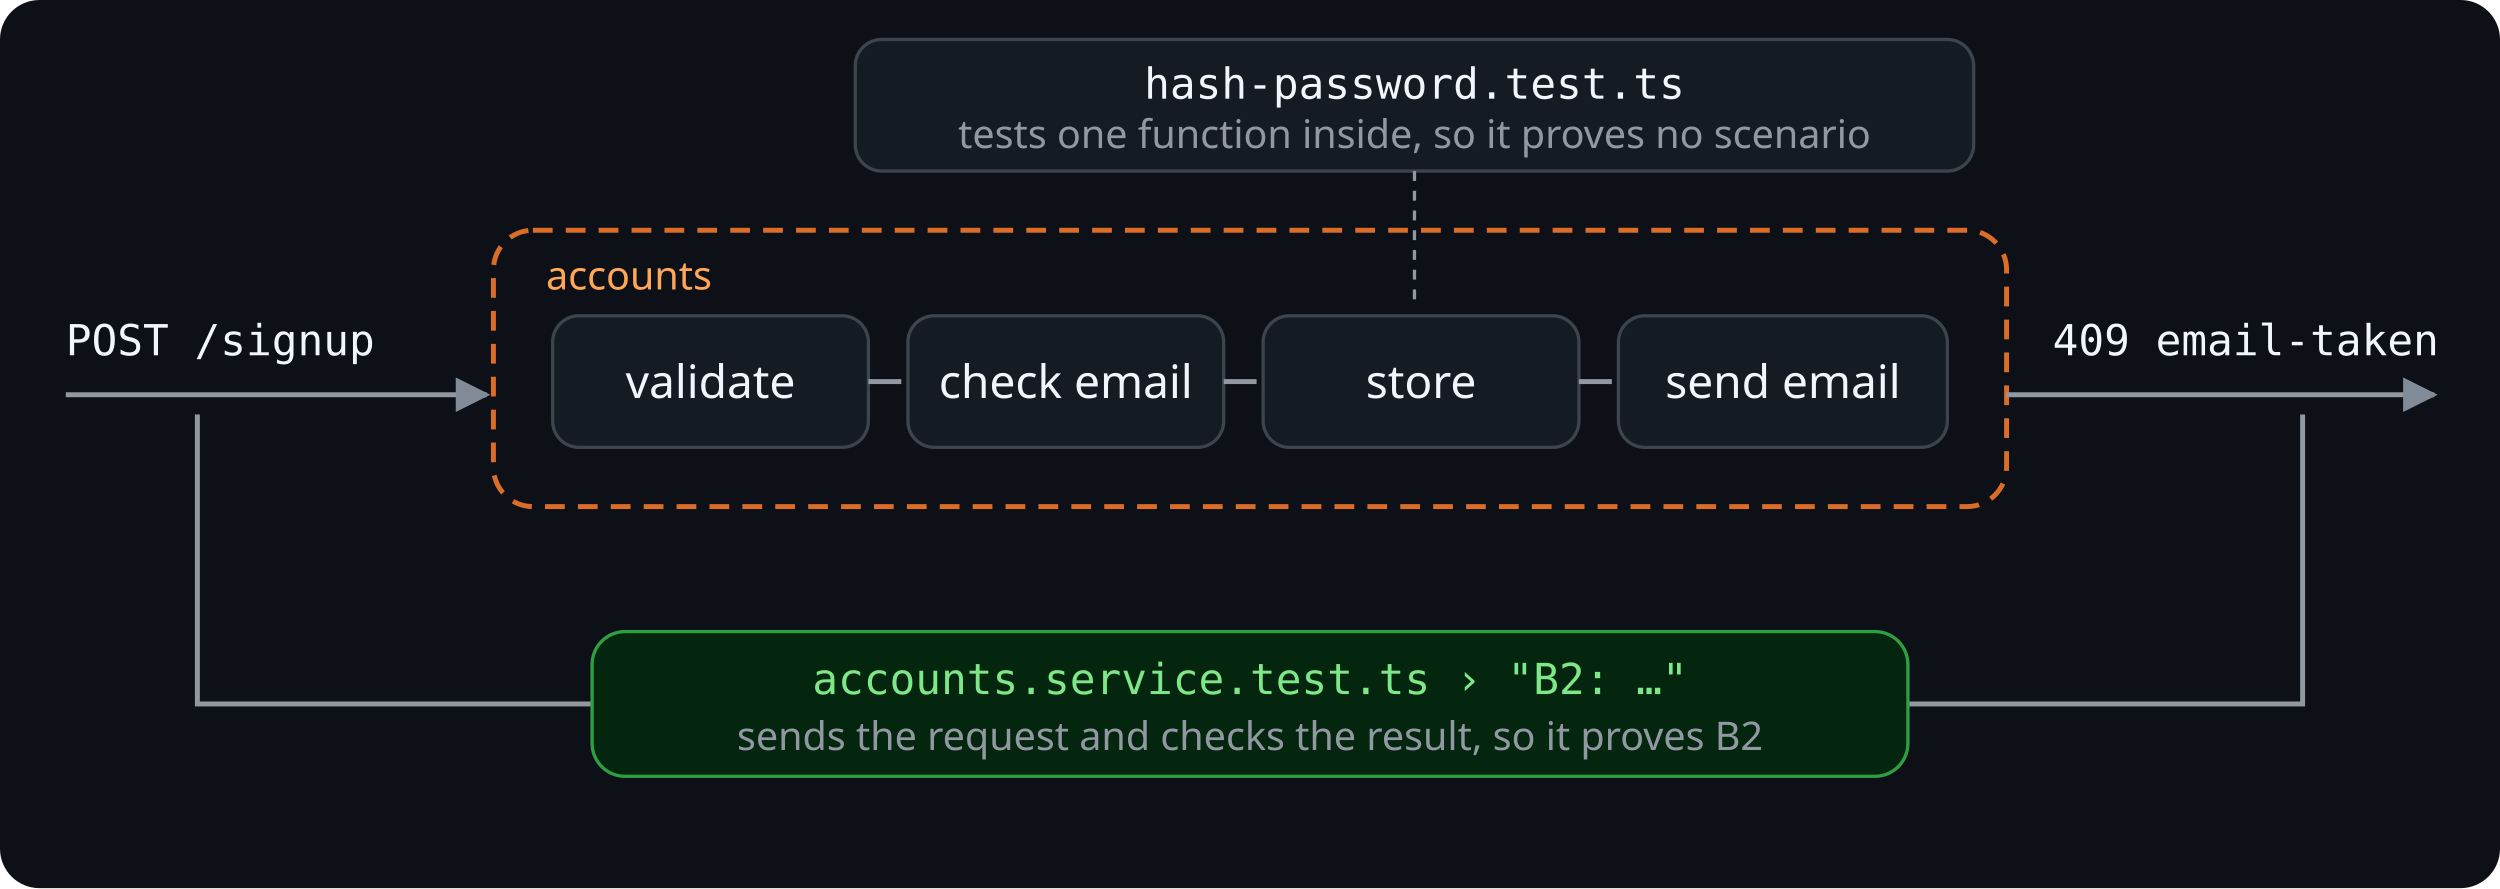
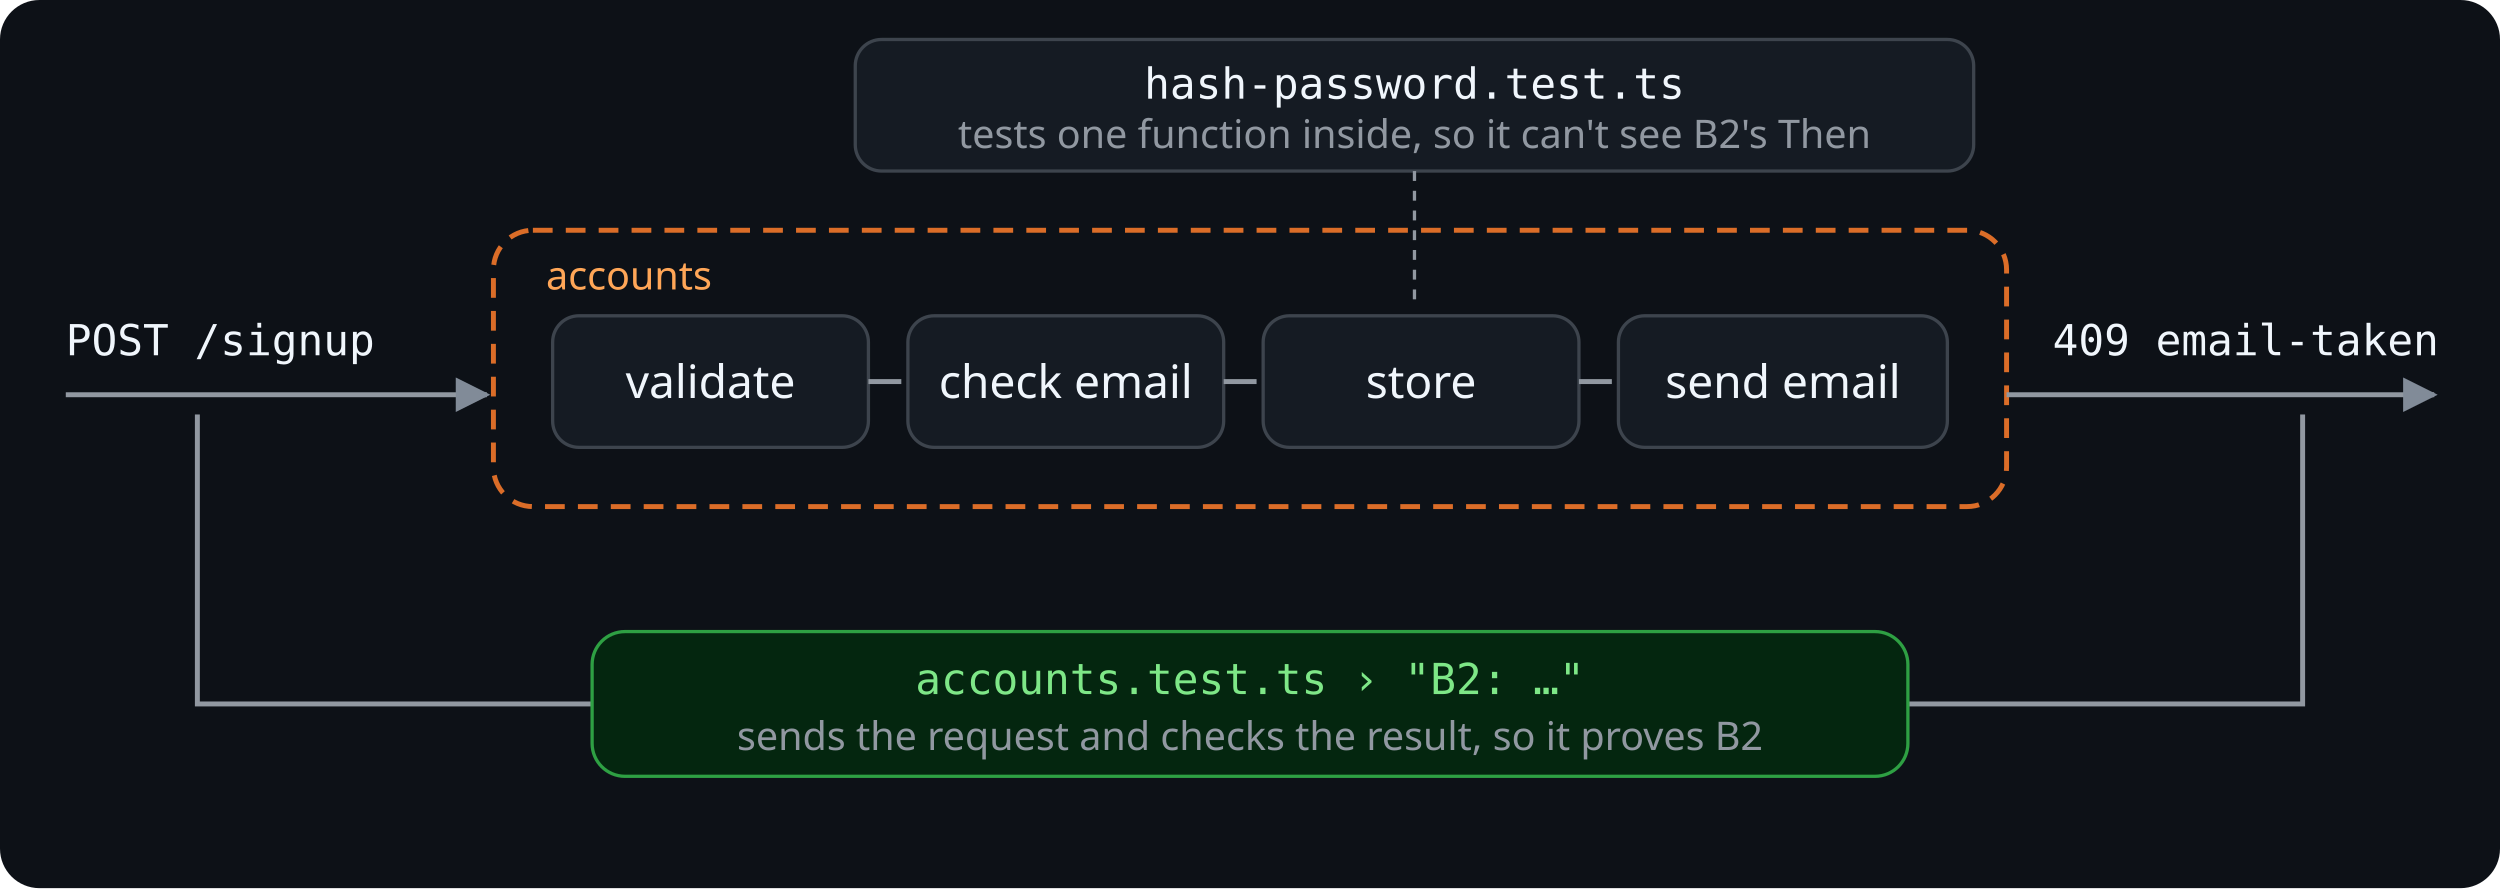
<svg xmlns="http://www.w3.org/2000/svg" viewBox="0 0 760 270" role="img" aria-labelledby="t d">
  <rect x="0.0" y="0.0" width="760.0" height="270.0" rx="12" fill="#0d1117" />
  <defs>
    <marker id="a" viewBox="0 0 10 10" refX="9" refY="5" markerWidth="7" markerHeight="7" orient="auto-start-reverse">
      <path d="M0 0L10 5L0 10z" fill="#818b98" />
    </marker>
  </defs>
  <rect x="260" y="12" width="340" height="40" rx="8" fill="#151b23" stroke="#3d444d" />
  <text x="430" y="30" text-anchor="middle" font-family="ui-monospace,SFMono-Regular,Menlo,Consolas,monospace" font-size="13px" fill="#f0f6fc">hash-password.test.ts</text>
-   <text x="430" y="45" text-anchor="middle" font-family="-apple-system,BlinkMacSystemFont,&quot;Segoe UI&quot;,&quot;Noto Sans&quot;,Helvetica,Arial,sans-serif" font-size="12px" fill="#9198a1">tests one function inside, so it proves no scenario</text>
+   <text x="430" y="45" text-anchor="middle" font-family="-apple-system,BlinkMacSystemFont,&quot;Segoe UI&quot;,&quot;Noto Sans&quot;,Helvetica,Arial,sans-serif" font-size="12px" fill="#9198a1">tests one function inside, so it can't see B2's Then</text>
  <path d="M430 52V92" stroke="#9198a1" stroke-width="1" stroke-dasharray="3 3" fill="none" />
  <rect x="150" y="70" width="460" height="84" rx="12" fill="none" stroke="#db6d28" stroke-width="1.5" stroke-dasharray="6 4" />
  <text x="166" y="88" font-family="-apple-system,BlinkMacSystemFont,&quot;Segoe UI&quot;,&quot;Noto Sans&quot;,Helvetica,Arial,sans-serif" font-size="12px" fill="#ffa657">accounts</text>
  <rect x="168" y="96" width="96" height="40" rx="8" fill="#151b23" stroke="#3d444d" />
  <text x="216" y="121" text-anchor="middle" font-family="-apple-system,BlinkMacSystemFont,&quot;Segoe UI&quot;,&quot;Noto Sans&quot;,Helvetica,Arial,sans-serif" font-size="14px" fill="#f0f6fc">validate</text>
  <rect x="276" y="96" width="96" height="40" rx="8" fill="#151b23" stroke="#3d444d" />
  <text x="324" y="121" text-anchor="middle" font-family="-apple-system,BlinkMacSystemFont,&quot;Segoe UI&quot;,&quot;Noto Sans&quot;,Helvetica,Arial,sans-serif" font-size="14px" fill="#f0f6fc">check email</text>
  <rect x="384" y="96" width="96" height="40" rx="8" fill="#151b23" stroke="#3d444d" />
  <text x="432" y="121" text-anchor="middle" font-family="-apple-system,BlinkMacSystemFont,&quot;Segoe UI&quot;,&quot;Noto Sans&quot;,Helvetica,Arial,sans-serif" font-size="14px" fill="#f0f6fc">store</text>
  <rect x="492" y="96" width="100" height="40" rx="8" fill="#151b23" stroke="#3d444d" />
  <text x="542" y="121" text-anchor="middle" font-family="-apple-system,BlinkMacSystemFont,&quot;Segoe UI&quot;,&quot;Noto Sans&quot;,Helvetica,Arial,sans-serif" font-size="14px" fill="#f0f6fc">send email</text>
  <path d="M264 116H274M372 116H382M480 116H490" stroke="#9198a1" stroke-width="1.5" fill="none" />
  <text x="20" y="108" font-family="ui-monospace,SFMono-Regular,Menlo,Consolas,monospace" font-size="13px" fill="#f0f6fc">POST /signup</text>
  <path d="M20 120H148" marker-end="url(#a)" stroke="#9198a1" stroke-width="1.5" fill="none" />
  <text x="624" y="108" font-family="ui-monospace,SFMono-Regular,Menlo,Consolas,monospace" font-size="13px" fill="#f0f6fc">409 email-taken</text>
  <path d="M610 120H740" marker-end="url(#a)" stroke="#9198a1" stroke-width="1.5" fill="none" />
  <path d="M60 126V214H180" stroke="#9198a1" stroke-width="1.5" fill="none" />
  <path d="M700 126V214H580" stroke="#9198a1" stroke-width="1.5" fill="none" />
  <rect x="180" y="192" width="400" height="44" rx="10" fill="#04260f" stroke="#2ea043" />
-   <text x="380" y="211" text-anchor="middle" font-family="ui-monospace,SFMono-Regular,Menlo,Consolas,monospace" font-size="13px" fill="#7ee787">accounts.service.test.ts › "B2: …"</text>
+   <text x="380" y="211" text-anchor="middle" font-family="ui-monospace,SFMono-Regular,Menlo,Consolas,monospace" font-size="13px" fill="#7ee787">accounts.test.ts › "B2: …"</text>
  <text x="380" y="228" text-anchor="middle" font-family="-apple-system,BlinkMacSystemFont,&quot;Segoe UI&quot;,&quot;Noto Sans&quot;,Helvetica,Arial,sans-serif" font-size="12px" fill="#9198a1">sends the request and checks the result, so it proves B2</text>
</svg>
